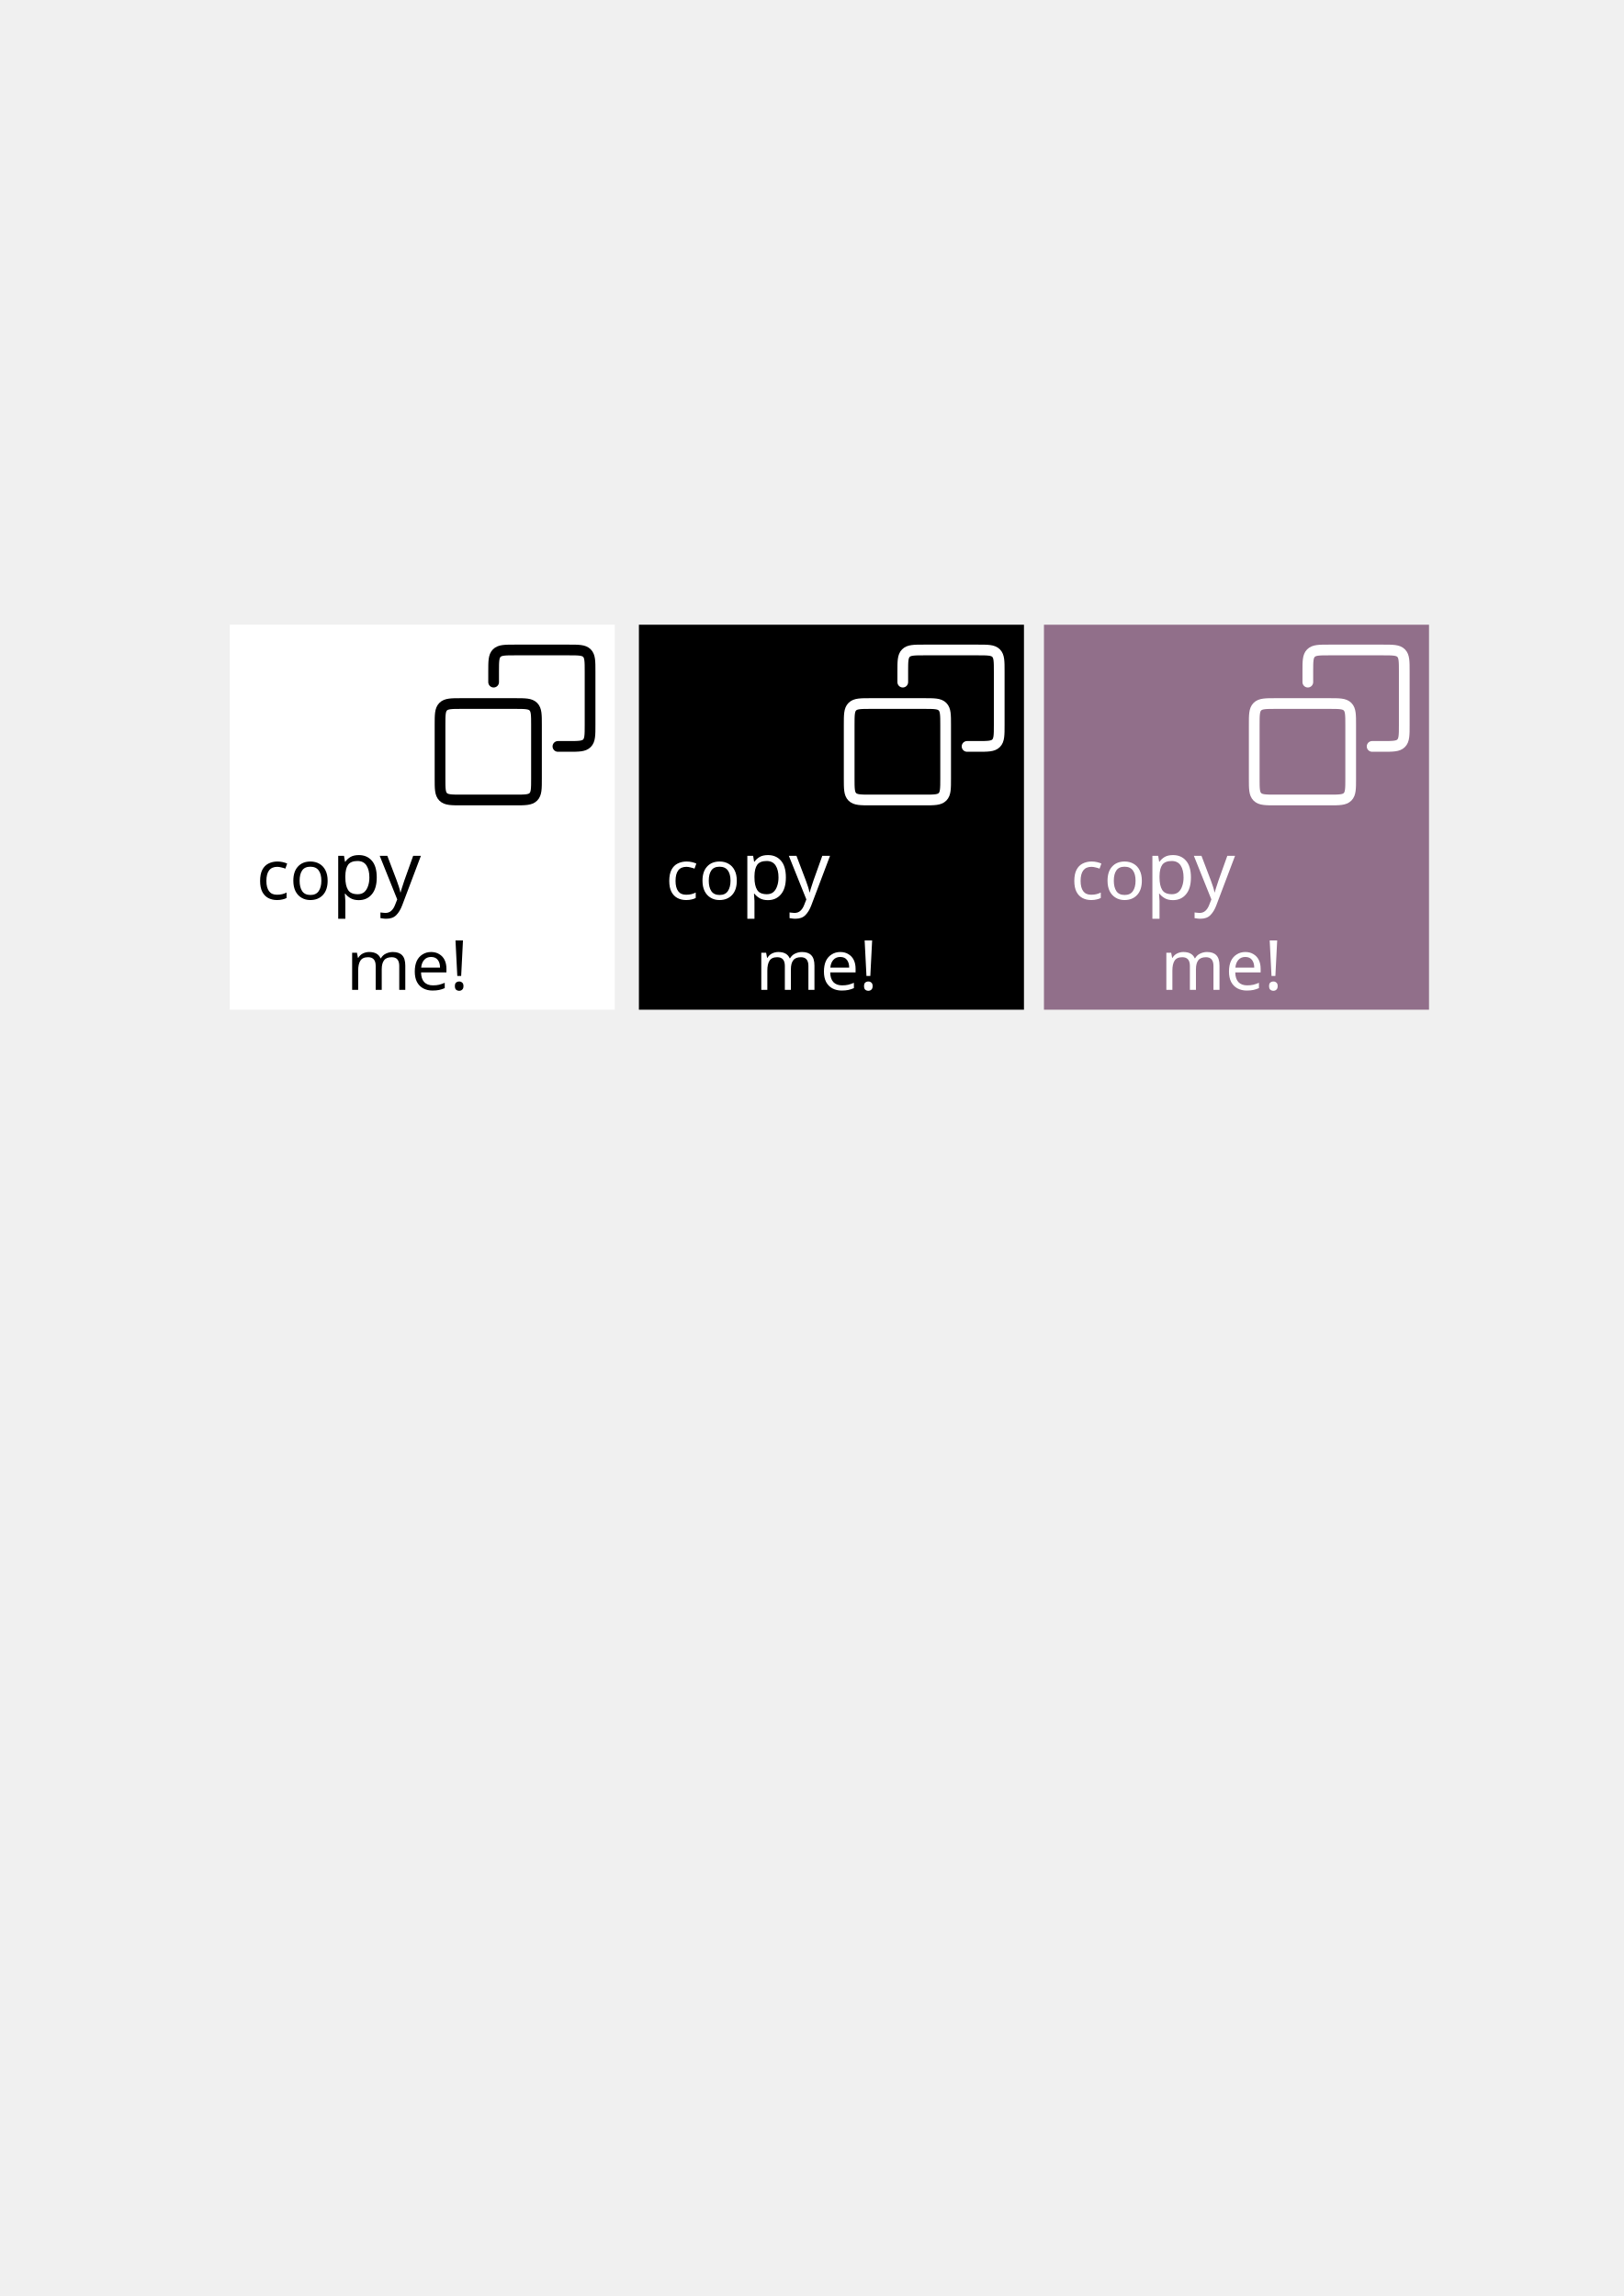
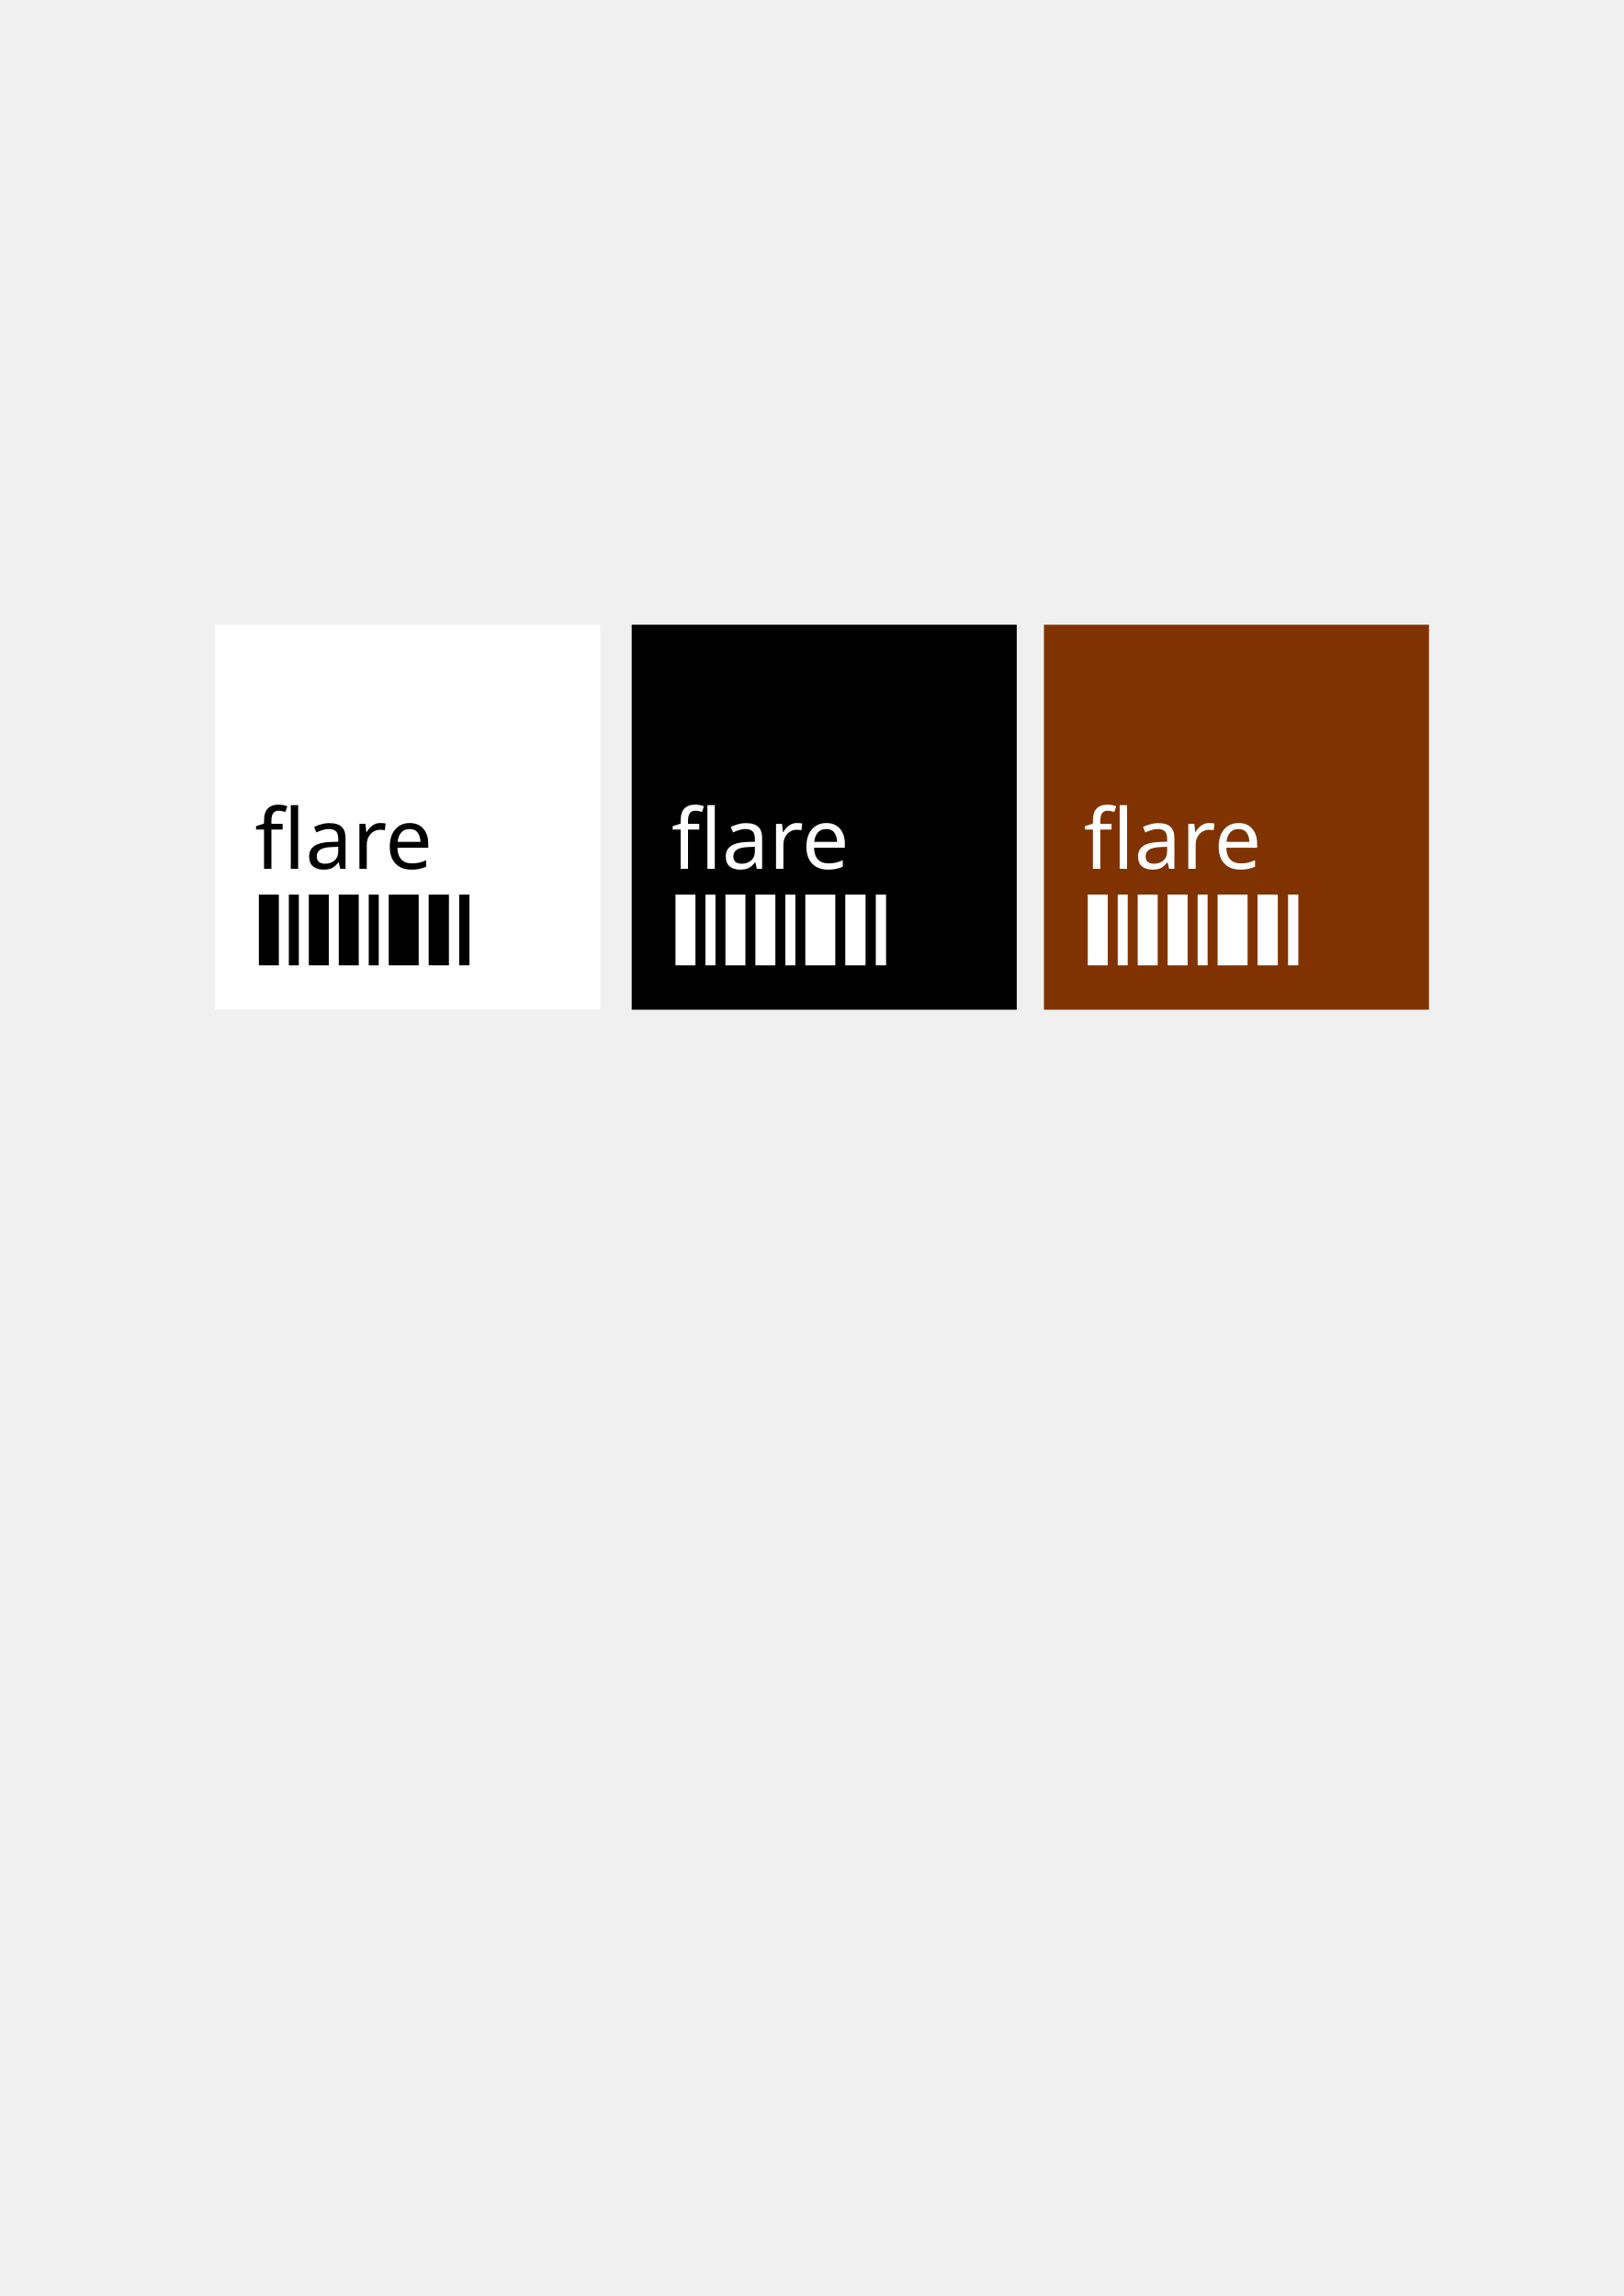
<svg xmlns="http://www.w3.org/2000/svg" width="210mm" height="297mm" viewBox="0 0 210 297" version="1.1" id="svg5" xml:space="preserve">
  <defs id="defs2">
    <clipPath clipPathUnits="userSpaceOnUse" id="clipPath6761">
      <rect style="fill:none;fill-opacity:1;stroke:#000000;stroke-width:0.269;stroke-linecap:butt;stroke-dasharray:none;paint-order:stroke markers fill" id="rect6763" width="24.419" height="19.034" x="102.62" y="74.99" />
    </clipPath>
    <clipPath clipPathUnits="userSpaceOnUse" id="clipPath6761-6">
      <rect style="fill:none;fill-opacity:1;stroke:#000000;stroke-width:0.269;stroke-linecap:butt;stroke-dasharray:none;paint-order:stroke markers fill" id="rect6763-5" width="24.419" height="19.034" x="102.62" y="74.99" />
    </clipPath>
    <clipPath clipPathUnits="userSpaceOnUse" id="clipPath6761-6-3">
      <rect style="fill:none;fill-opacity:1;stroke:#000000;stroke-width:0.269;stroke-linecap:butt;stroke-dasharray:none;paint-order:stroke markers fill" id="rect6763-5-6" width="24.419" height="19.034" x="102.62" y="74.99" />
    </clipPath>
    <clipPath clipPathUnits="userSpaceOnUse" id="clipPath7408">
      <ellipse style="fill:none;fill-opacity:1;stroke:#1a1a1a;stroke-width:0.248;stroke-linecap:butt;stroke-dasharray:none;paint-order:stroke markers fill" id="ellipse7410" cx="49.236" cy="123.968" rx="24.876" ry="24.876" />
    </clipPath>
    <clipPath clipPathUnits="userSpaceOnUse" id="clipPath7412">
      <ellipse style="fill:none;fill-opacity:1;stroke:#1a1a1a;stroke-width:0.248;stroke-linecap:butt;stroke-dasharray:none;paint-order:stroke markers fill" id="ellipse7414" cx="106.6" cy="123.968" rx="24.876" ry="24.876" />
    </clipPath>
    <clipPath clipPathUnits="userSpaceOnUse" id="clipPath7416">
      <ellipse style="fill:none;fill-opacity:1;stroke:#1a1a1a;stroke-width:0.248;stroke-linecap:butt;stroke-dasharray:none;paint-order:stroke markers fill" id="ellipse7418" cx="163.25" cy="123.968" rx="24.876" ry="24.876" />
    </clipPath>
    <clipPath clipPathUnits="userSpaceOnUse" id="clipPath7514">
      <ellipse style="fill:none;fill-opacity:1;stroke:#1a1a1a;stroke-width:0.248;stroke-linecap:butt;stroke-dasharray:none;paint-order:stroke markers fill" id="ellipse7516" cx="163.25" cy="123.968" rx="24.876" ry="24.876" />
    </clipPath>
    <clipPath clipPathUnits="userSpaceOnUse" id="clipPath7609">
      <ellipse style="fill:none;fill-opacity:1;stroke:#1a1a1a;stroke-width:0.248;stroke-linecap:butt;stroke-dasharray:none;paint-order:stroke markers fill" id="ellipse7611" cx="106.6" cy="123.968" rx="24.876" ry="24.876" />
    </clipPath>
  </defs>
  <g id="layer1">
-     <rect style="fill:#916f8a;fill-opacity:1;stroke:none;stroke-width:0.2;stroke-linecap:round;paint-order:fill markers stroke" id="rect800" width="49.8" height="49.8" x="135.02" y="80.811" />
-     <text xml:space="preserve" style="font-style:normal;font-variant:normal;font-weight:normal;font-stretch:normal;font-size:8.949px;line-height:1.25;font-family:'Amiri Quran Colored';-inkscape-font-specification:'Amiri Quran Colored, Normal';font-variant-ligatures:normal;font-variant-caps:normal;font-variant-numeric:normal;font-variant-east-asian:normal;fill:#ffffff;fill-opacity:1;stroke:none;stroke-width:0.228" x="138.444" y="116.331" id="text804">
-       <tspan id="tspan802" x="138.444" y="116.331" style="font-style:normal;font-variant:normal;font-weight:normal;font-stretch:normal;font-size:8.949px;font-family:'Amiri Quran Colored';-inkscape-font-specification:'Amiri Quran Colored, Normal';font-variant-ligatures:normal;font-variant-caps:normal;font-variant-numeric:normal;font-variant-east-asian:normal;fill:#ffffff;stroke-width:0.228">co<tspan style="font-size:10.488px;stroke-width:0.228" id="tspan715">py</tspan>
-       </tspan>
-       <tspan x="138.444" y="128.041" style="font-style:normal;font-variant:normal;font-weight:normal;font-stretch:normal;font-size:8.949px;font-family:'Amiri Quran Colored';-inkscape-font-specification:'Amiri Quran Colored, Normal';font-variant-ligatures:normal;font-variant-caps:normal;font-variant-numeric:normal;font-variant-east-asian:normal;fill:#ffffff;stroke-width:0.228" id="tspan566">     me!</tspan>
+     <rect style="fill:#000000;fill-opacity:1;stroke:none;stroke-width:0.2;stroke-linecap:round;paint-order:fill markers stroke" id="rect7631" width="49.8" height="49.8" x="81.7" y="80.811" />
+     <text xml:space="preserve" style="font-style:normal;font-variant:normal;font-weight:normal;font-stretch:normal;font-size:10.836px;line-height:1.25;font-family:'Amiri Quran Colored';-inkscape-font-specification:'Amiri Quran Colored, Normal';font-variant-ligatures:normal;font-variant-caps:normal;font-variant-numeric:normal;font-variant-east-asian:normal;fill:#ffffff;fill-opacity:1;stroke:none;stroke-width:0.276" x="86.844" y="112.38" id="text7635">
+       <tspan id="tspan7633" x="86.844" y="112.38" style="font-style:normal;font-variant:normal;font-weight:normal;font-stretch:normal;font-size:10.836px;font-family:'Amiri Quran Colored';-inkscape-font-specification:'Amiri Quran Colored, Normal';font-variant-ligatures:normal;font-variant-caps:normal;font-variant-numeric:normal;font-variant-east-asian:normal;fill:#ffffff;stroke-width:0.276">flare</tspan>
    </text>
-     <path d="m 169.146,88.236 v -1.386 c 0,-1.307 0,-1.96 0.406,-2.366 0.406,-0.406 1.059,-0.406 2.366,-0.406 h 6.93 c 1.307,0 1.96,0 2.366,0.406 0.406,0.406 0.406,1.059 0.406,2.366 v 6.93 c 0,1.307 0,1.96 -0.406,2.366 -0.406,0.406 -1.059,0.406 -2.366,0.406 h -1.386 m -12.475,6.93 h 6.931 c 1.307,0 1.96,0 2.366,-0.406 0.406,-0.406 0.406,-1.059 0.406,-2.366 v -6.931 c 0,-1.307 0,-1.96 -0.406,-2.366 -0.406,-0.406 -1.059,-0.406 -2.366,-0.406 h -6.931 c -1.307,0 -1.96,0 -2.366,0.406 -0.406,0.406 -0.406,1.059 -0.406,2.366 v 6.931 c 0,1.307 0,1.96 0.406,2.366 0.406,0.406 1.059,0.406 2.366,0.406 z" stroke="#464455" stroke-linecap="round" stroke-linejoin="round" id="path568" style="fill:none;stroke:#ffffff;stroke-width:1.386" />
-     <rect style="fill:#000000;fill-opacity:1;stroke:none;stroke-width:0.2;stroke-linecap:round;paint-order:fill markers stroke" id="rect769" width="49.8" height="49.8" x="82.633" y="80.811" />
-     <text xml:space="preserve" style="font-style:normal;font-variant:normal;font-weight:normal;font-stretch:normal;font-size:8.949px;line-height:1.25;font-family:'Amiri Quran Colored';-inkscape-font-specification:'Amiri Quran Colored, Normal';font-variant-ligatures:normal;font-variant-caps:normal;font-variant-numeric:normal;font-variant-east-asian:normal;fill:#ffffff;fill-opacity:1;stroke:none;stroke-width:0.228" x="86.057" y="116.331" id="text777">
-       <tspan id="tspan773" x="86.057" y="116.331" style="font-style:normal;font-variant:normal;font-weight:normal;font-stretch:normal;font-size:8.949px;font-family:'Amiri Quran Colored';-inkscape-font-specification:'Amiri Quran Colored, Normal';font-variant-ligatures:normal;font-variant-caps:normal;font-variant-numeric:normal;font-variant-east-asian:normal;fill:#ffffff;stroke-width:0.228">co<tspan style="font-size:10.488px;stroke-width:0.228" id="tspan771">py</tspan>
-       </tspan>
-       <tspan x="86.057" y="128.041" style="font-style:normal;font-variant:normal;font-weight:normal;font-stretch:normal;font-size:8.949px;font-family:'Amiri Quran Colored';-inkscape-font-specification:'Amiri Quran Colored, Normal';font-variant-ligatures:normal;font-variant-caps:normal;font-variant-numeric:normal;font-variant-east-asian:normal;fill:#ffffff;stroke-width:0.228" id="tspan775">     me!</tspan>
+     <g id="g564" transform="matrix(0.05319507,0,0,0.02826325,87.36317,113.0626)" style="stroke-width:6.824;fill:#ffffff">
+       <rect y="94.103" class="st0" width="48.569" height="323.795" id="rect548" style="fill:#ffffff;stroke-width:6.824" x="0" />
+       <rect x="72.854" y="94.103" class="st0" width="24.284" height="323.795" id="rect550" style="fill:#ffffff;stroke-width:6.824" />
+       <polygon class="st0" points="145.708,417.897 169.992,417.897 169.992,94.103 145.708,94.103 121.423,94.103 121.423,417.897 " id="polygon552" style="fill:#ffffff;stroke-width:6.824" />
+       <polygon class="st0" points="218.561,417.897 242.846,417.897 242.846,94.103 218.561,94.103 194.277,94.103 194.277,417.897 " id="polygon554" style="fill:#ffffff;stroke-width:6.824" />
+       <rect x="267.13" y="94.103" class="st0" width="24.285" height="323.795" id="rect556" style="fill:#ffffff;stroke-width:6.824" />
+       <polygon class="st0" points="364.269,417.897 388.554,417.897 388.554,94.103 364.269,94.103 339.984,94.103 315.7,94.103 315.7,417.897 339.984,417.897 " id="polygon558" style="fill:#ffffff;stroke-width:6.824" />
+       <polygon class="st0" points="437.122,417.897 462.083,417.897 462.083,94.103 437.122,94.103 412.838,94.103 412.838,417.897 " id="polygon560" style="fill:#ffffff;stroke-width:6.824" />
+       <rect x="487.044" y="94.103" class="st0" width="24.956" height="323.795" id="rect562" style="fill:#ffffff;stroke-width:6.824" />
+     </g>
+     <rect style="fill:#803300;fill-opacity:1;stroke:none;stroke-width:0.2;stroke-linecap:round;paint-order:fill markers stroke" id="rect800" width="49.8" height="49.8" x="135.02" y="80.811" />
+     <text xml:space="preserve" style="font-style:normal;font-variant:normal;font-weight:normal;font-stretch:normal;font-size:10.836px;line-height:1.25;font-family:'Amiri Quran Colored';-inkscape-font-specification:'Amiri Quran Colored, Normal';font-variant-ligatures:normal;font-variant-caps:normal;font-variant-numeric:normal;font-variant-east-asian:normal;fill:#ffffff;fill-opacity:1;stroke:none;stroke-width:0.276" x="140.164" y="112.38" id="text804">
+       <tspan id="tspan802" x="140.164" y="112.38" style="font-style:normal;font-variant:normal;font-weight:normal;font-stretch:normal;font-size:10.836px;font-family:'Amiri Quran Colored';-inkscape-font-specification:'Amiri Quran Colored, Normal';font-variant-ligatures:normal;font-variant-caps:normal;font-variant-numeric:normal;font-variant-east-asian:normal;fill:#ffffff;stroke-width:0.276">flare</tspan>
    </text>
-     <path d="m 116.759,88.236 v -1.386 c 0,-1.307 0,-1.96 0.406,-2.366 0.406,-0.406 1.059,-0.406 2.366,-0.406 h 6.93 c 1.307,0 1.96,0 2.366,0.406 0.406,0.406 0.406,1.059 0.406,2.366 v 6.93 c 0,1.307 0,1.96 -0.406,2.366 -0.406,0.406 -1.059,0.406 -2.366,0.406 h -1.386 m -12.475,6.93 h 6.931 c 1.307,0 1.96,0 2.366,-0.406 0.406,-0.406 0.406,-1.059 0.406,-2.366 v -6.931 c 0,-1.307 0,-1.96 -0.406,-2.366 -0.406,-0.406 -1.059,-0.406 -2.366,-0.406 h -6.931 c -1.307,0 -1.96,0 -2.366,0.406 -0.406,0.406 -0.406,1.059 -0.406,2.366 v 6.931 c 0,1.307 0,1.96 0.406,2.366 0.406,0.406 1.059,0.406 2.366,0.406 z" stroke="#464455" stroke-linecap="round" stroke-linejoin="round" id="path779" style="fill:none;stroke:#ffffff;stroke-width:1.386" />
-     <rect style="fill:#ffffff;fill-opacity:1;stroke:none;stroke-width:0.2;stroke-linecap:round;paint-order:fill markers stroke" id="rect781" width="49.8" height="49.8" x="29.716" y="80.811" />
-     <text xml:space="preserve" style="font-style:normal;font-variant:normal;font-weight:normal;font-stretch:normal;font-size:8.949px;line-height:1.25;font-family:'Amiri Quran Colored';-inkscape-font-specification:'Amiri Quran Colored, Normal';font-variant-ligatures:normal;font-variant-caps:normal;font-variant-numeric:normal;font-variant-east-asian:normal;fill:#000000;fill-opacity:1;stroke:none;stroke-width:0.228" x="33.14" y="116.331" id="text789">
-       <tspan id="tspan785" x="33.14" y="116.331" style="font-style:normal;font-variant:normal;font-weight:normal;font-stretch:normal;font-size:8.949px;font-family:'Amiri Quran Colored';-inkscape-font-specification:'Amiri Quran Colored, Normal';font-variant-ligatures:normal;font-variant-caps:normal;font-variant-numeric:normal;font-variant-east-asian:normal;fill:#000000;stroke-width:0.228">co<tspan style="font-size:10.488px;stroke-width:0.228;fill:#000000" id="tspan783">py</tspan>
-       </tspan>
-       <tspan x="33.14" y="128.041" style="font-style:normal;font-variant:normal;font-weight:normal;font-stretch:normal;font-size:8.949px;font-family:'Amiri Quran Colored';-inkscape-font-specification:'Amiri Quran Colored, Normal';font-variant-ligatures:normal;font-variant-caps:normal;font-variant-numeric:normal;font-variant-east-asian:normal;fill:#000000;stroke-width:0.228" id="tspan787">     me!</tspan>
+     <g id="g822" transform="matrix(0.05319507,0,0,0.02826325,140.6834,113.0626)" style="fill:#ffffff;stroke-width:6.824">
+       <rect y="94.103" class="st0" width="48.569" height="323.795" id="rect806" style="fill:#ffffff;stroke-width:6.824" x="0" />
+       <rect x="72.854" y="94.103" class="st0" width="24.284" height="323.795" id="rect808" style="fill:#ffffff;stroke-width:6.824" />
+       <polygon class="st0" points="169.992,417.897 169.992,94.103 145.708,94.103 121.423,94.103 121.423,417.897 145.708,417.897 " id="polygon810" style="fill:#ffffff;stroke-width:6.824" />
+       <polygon class="st0" points="242.846,417.897 242.846,94.103 218.561,94.103 194.277,94.103 194.277,417.897 218.561,417.897 " id="polygon812" style="fill:#ffffff;stroke-width:6.824" />
+       <rect x="267.13" y="94.103" class="st0" width="24.285" height="323.795" id="rect814" style="fill:#ffffff;stroke-width:6.824" />
+       <polygon class="st0" points="388.554,417.897 388.554,94.103 364.269,94.103 339.984,94.103 315.7,94.103 315.7,417.897 339.984,417.897 364.269,417.897 " id="polygon816" style="fill:#ffffff;stroke-width:6.824" />
+       <polygon class="st0" points="462.083,417.897 462.083,94.103 437.122,94.103 412.838,94.103 412.838,417.897 437.122,417.897 " id="polygon818" style="fill:#ffffff;stroke-width:6.824" />
+       <rect x="487.044" y="94.103" class="st0" width="24.956" height="323.795" id="rect820" style="fill:#ffffff;stroke-width:6.824" />
+     </g>
+     <rect style="fill:#ffffff;fill-opacity:1;stroke:none;stroke-width:0.2;stroke-linecap:round;paint-order:fill markers stroke" id="rect824" width="49.8" height="49.8" x="27.819" y="80.811" />
+     <text xml:space="preserve" style="font-style:normal;font-variant:normal;font-weight:normal;font-stretch:normal;font-size:10.836px;line-height:1.25;font-family:'Amiri Quran Colored';-inkscape-font-specification:'Amiri Quran Colored, Normal';font-variant-ligatures:normal;font-variant-caps:normal;font-variant-numeric:normal;font-variant-east-asian:normal;fill:#000000;fill-opacity:1;stroke:none;stroke-width:0.276" x="32.962" y="112.38" id="text828">
+       <tspan id="tspan826" x="32.962" y="112.38" style="font-style:normal;font-variant:normal;font-weight:normal;font-stretch:normal;font-size:10.836px;font-family:'Amiri Quran Colored';-inkscape-font-specification:'Amiri Quran Colored, Normal';font-variant-ligatures:normal;font-variant-caps:normal;font-variant-numeric:normal;font-variant-east-asian:normal;fill:#000000;stroke-width:0.276">flare</tspan>
    </text>
-     <path d="m 63.842,88.236 v -1.386 c 0,-1.307 0,-1.96 0.406,-2.366 0.406,-0.406 1.059,-0.406 2.366,-0.406 h 6.93 c 1.307,0 1.96,0 2.366,0.406 0.406,0.406 0.406,1.059 0.406,2.366 v 6.93 c 0,1.307 0,1.96 -0.406,2.366 -0.406,0.406 -1.059,0.406 -2.366,0.406 h -1.386 m -12.475,6.93 h 6.931 c 1.307,0 1.96,0 2.366,-0.406 0.406,-0.406 0.406,-1.059 0.406,-2.366 v -6.931 c 0,-1.307 0,-1.96 -0.406,-2.366 -0.406,-0.406 -1.059,-0.406 -2.366,-0.406 h -6.931 c -1.307,0 -1.96,0 -2.366,0.406 -0.406,0.406 -0.406,1.059 -0.406,2.366 v 6.931 c 0,1.307 0,1.96 0.406,2.366 0.406,0.406 1.059,0.406 2.366,0.406 z" stroke="#464455" stroke-linecap="round" stroke-linejoin="round" id="path791" style="fill:none;stroke:#000000;stroke-width:1.386" />
+     <g id="g846" transform="matrix(0.05319507,0,0,0.02826325,33.48163,113.0626)" style="fill:#000000;stroke-width:6.824">
+       <rect y="94.103" class="st0" width="48.569" height="323.795" id="rect830" style="fill:#000000;stroke-width:6.824" x="0" />
+       <rect x="72.854" y="94.103" class="st0" width="24.284" height="323.795" id="rect832" style="fill:#000000;stroke-width:6.824" />
+       <polygon class="st0" points="169.992,417.897 169.992,94.103 145.708,94.103 121.423,94.103 121.423,417.897 145.708,417.897 " id="polygon834" style="fill:#000000;stroke-width:6.824" />
+       <polygon class="st0" points="242.846,417.897 242.846,94.103 218.561,94.103 194.277,94.103 194.277,417.897 218.561,417.897 " id="polygon836" style="fill:#000000;stroke-width:6.824" />
+       <rect x="267.13" y="94.103" class="st0" width="24.285" height="323.795" id="rect838" style="fill:#000000;stroke-width:6.824" />
+       <polygon class="st0" points="388.554,417.897 388.554,94.103 364.269,94.103 339.984,94.103 315.7,94.103 315.7,417.897 339.984,417.897 364.269,417.897 " id="polygon840" style="fill:#000000;stroke-width:6.824" />
+       <polygon class="st0" points="462.083,417.897 462.083,94.103 437.122,94.103 412.838,94.103 412.838,417.897 437.122,417.897 " id="polygon842" style="fill:#000000;stroke-width:6.824" />
+       <rect x="487.044" y="94.103" class="st0" width="24.956" height="323.795" id="rect844" style="fill:#000000;stroke-width:6.824" />
+     </g>
  </g>
</svg>
